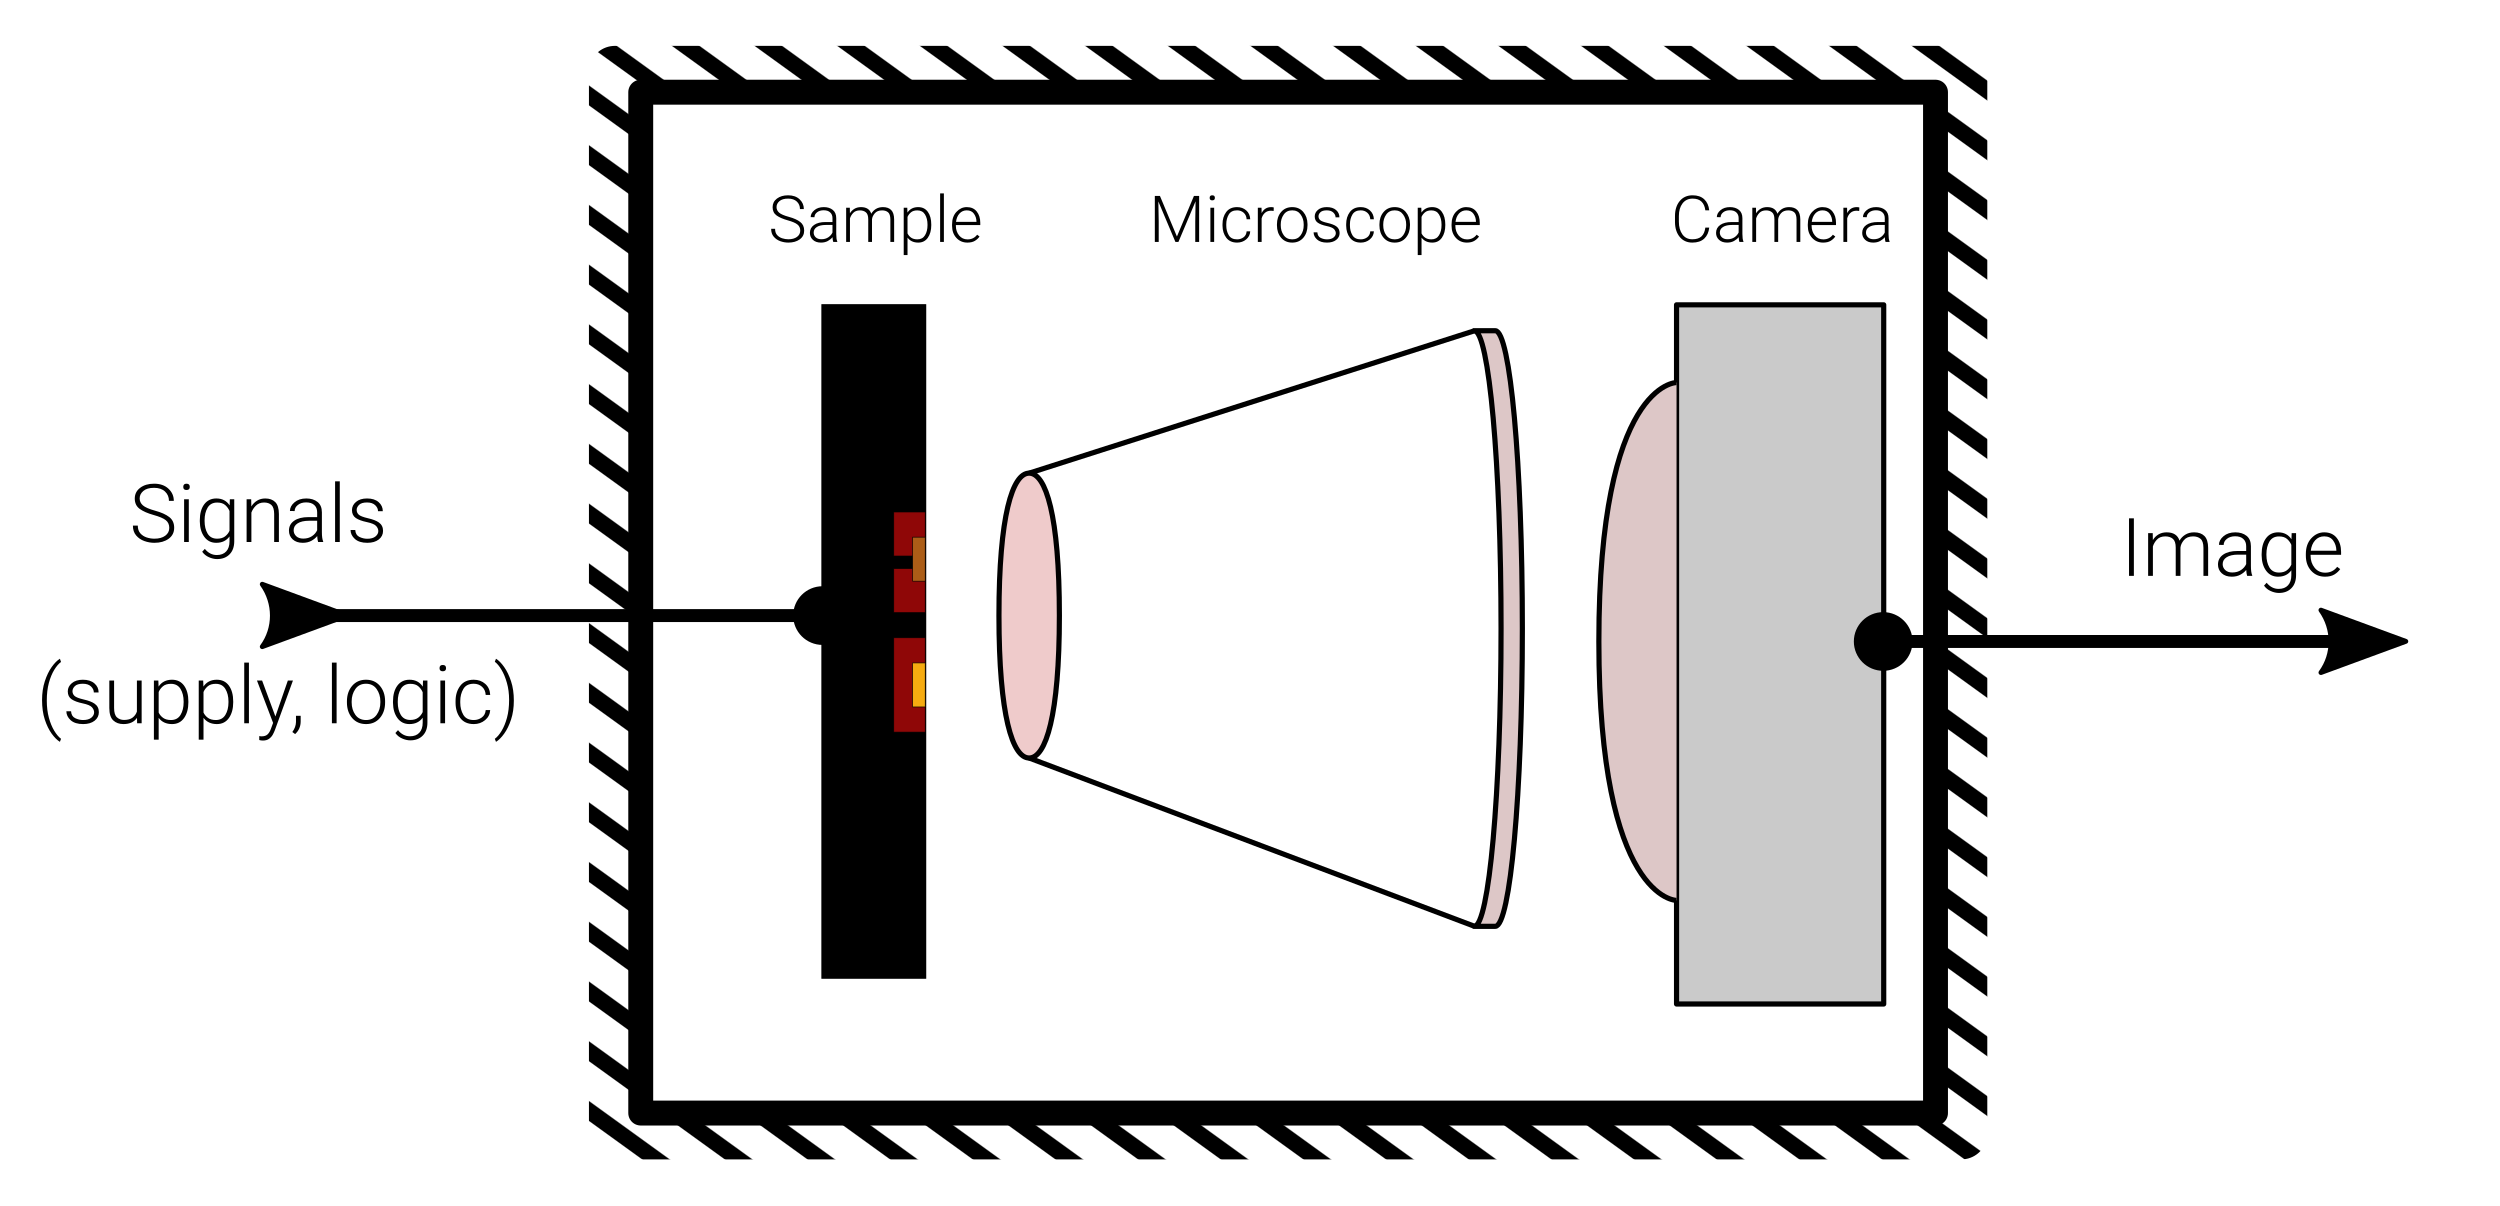
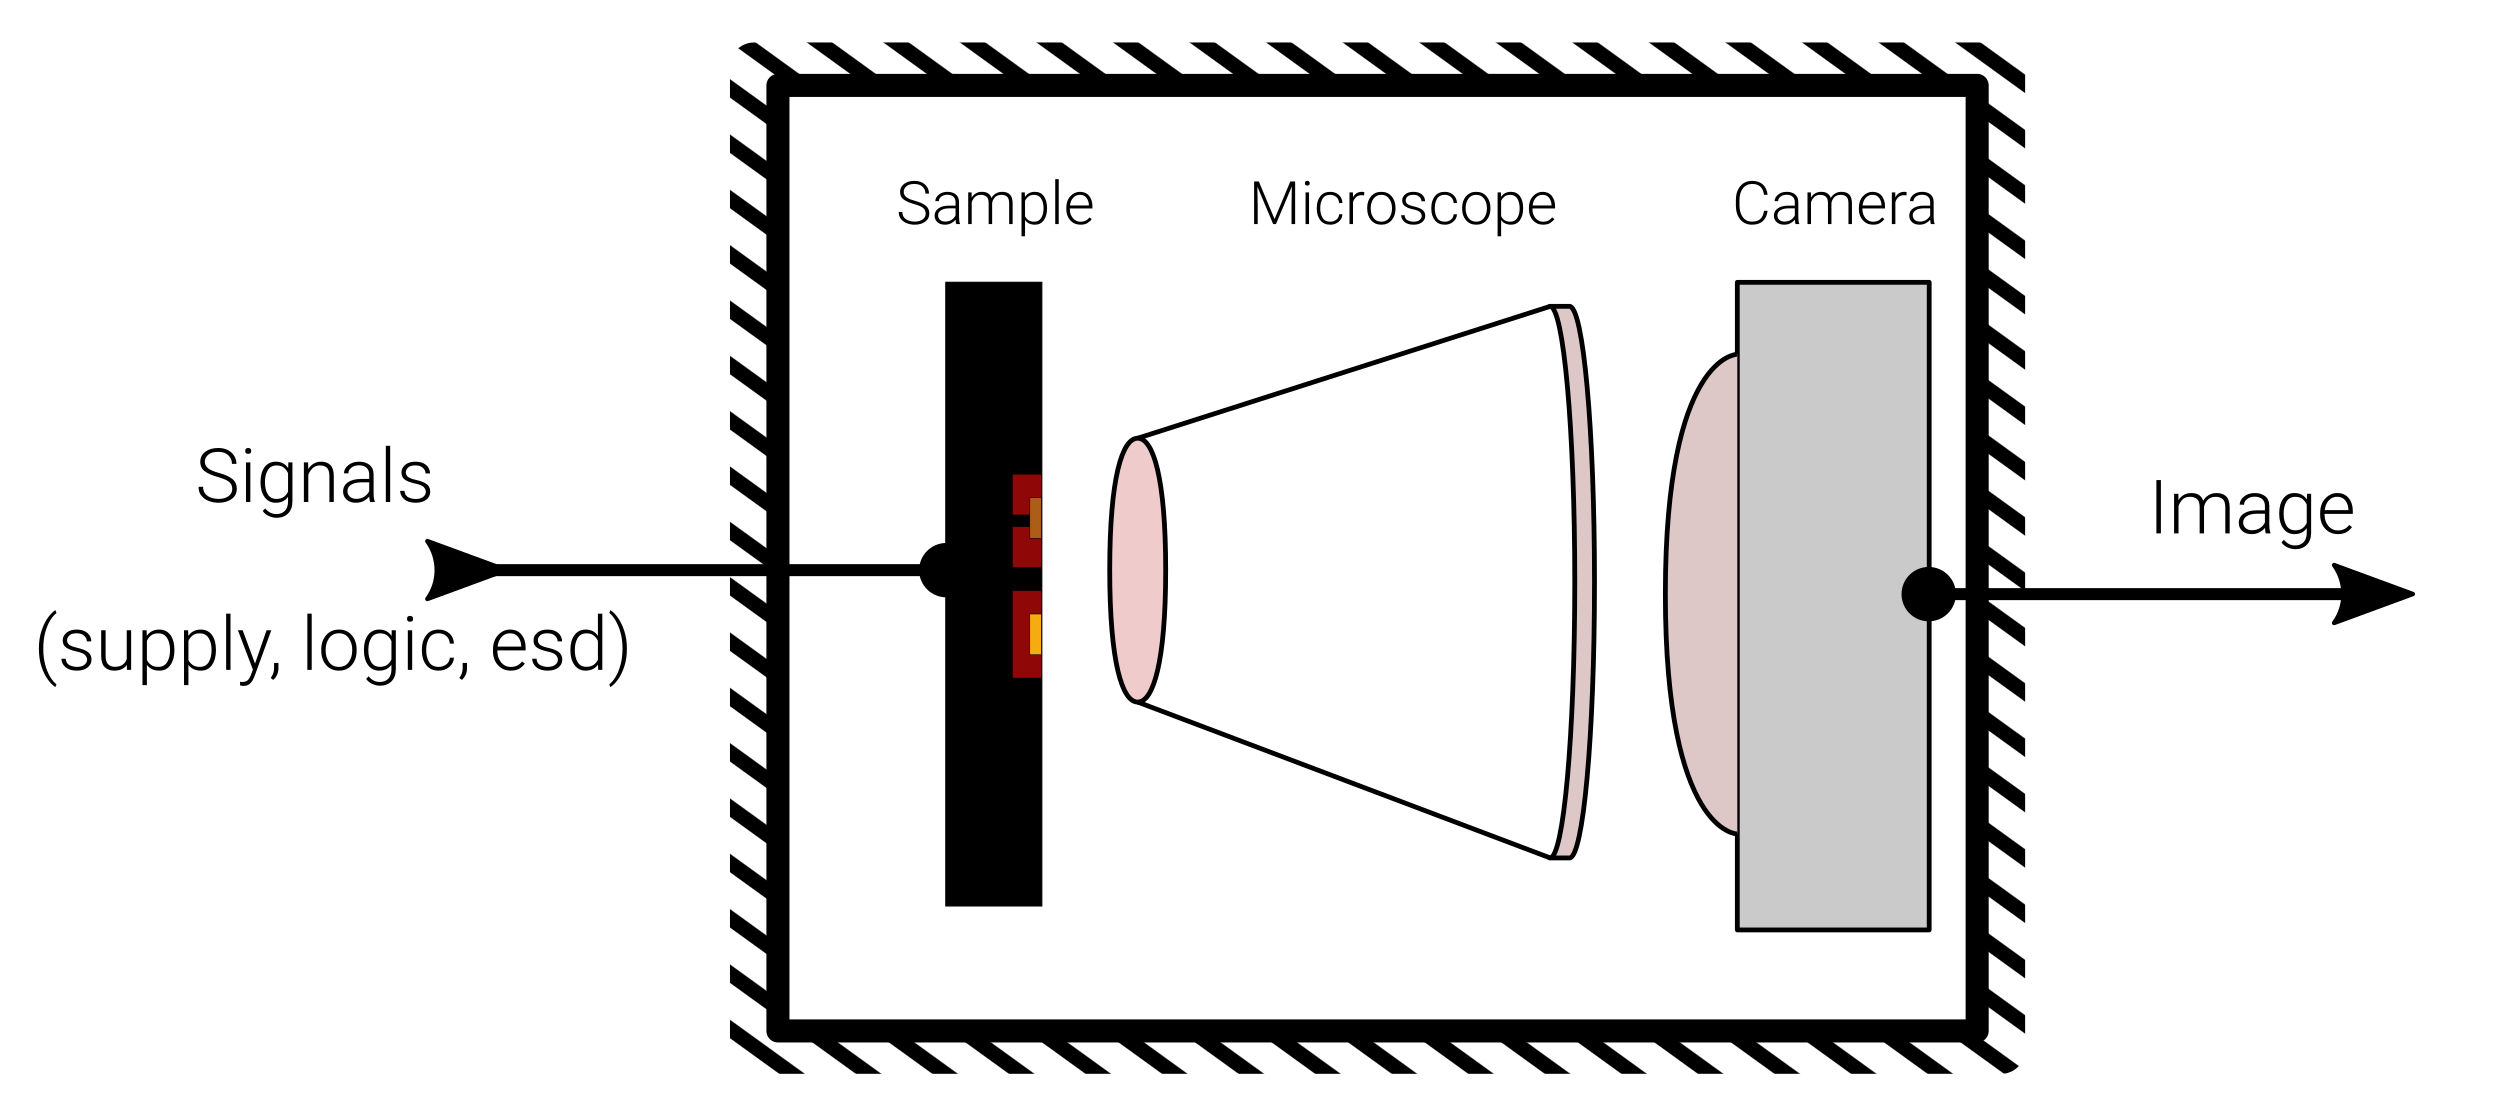
- <svg xmlns="http://www.w3.org/2000/svg" xmlns:xlink="http://www.w3.org/1999/xlink" width="272.464mm" height="131.356mm" viewBox="0 0 965.425 465.433" id="svg2" version="1.1">
+ <svg xmlns="http://www.w3.org/2000/svg" xmlns:xlink="http://www.w3.org/1999/xlink" width="294.173mm" height="131.356mm" viewBox="0 0 1042.346 465.433" id="svg2" version="1.1">
  <defs id="defs4">
    <pattern xlink:href="#Strips1_2" id="pattern7739" patternTransform="matrix(3.650655,-5.051068,14.04803,10.1532,620,112.3622)" />
    <pattern id="Strips1_2" patternTransform="translate(0,0) scale(10,10)" height="1" width="3" patternUnits="userSpaceOnUse">
      <rect id="rect4942" height="2" width="1" y="-0.5" x="0" style="fill:black;stroke:none" />
    </pattern>
    <marker orient="auto" refY="0" refX="0" id="Arrow2Mend" style="overflow:visible">
      <path id="path5752" style="fill:#000000;fill-opacity:1;fill-rule:evenodd;stroke:#000000;stroke-width:0.625;stroke-linejoin:round;stroke-opacity:1" d="M 8.719,4.034 -2.207,0.016 8.719,-4.002 c -1.745,2.372 -1.735,5.617 -6e-7,8.035 z" transform="scale(-0.6,-0.6)" />
    </marker>
    <marker orient="auto" refY="0" refX="0" id="marker6888" style="overflow:visible">
      <path id="path5734" d="M 0,0 5,-5 -12.5,0 5,5 0,0 Z" style="fill:#000000;fill-opacity:1;fill-rule:evenodd;stroke:#000000;stroke-width:1pt;stroke-opacity:1" transform="matrix(-0.4,0,0,-0.4,-4,0)" />
    </marker>
    <marker style="overflow:visible" id="marker6560" refX="0" refY="0" orient="auto">
      <path transform="scale(0.6,0.6)" d="M 8.719,4.034 -2.207,0.016 8.719,-4.002 c -1.745,2.372 -1.735,5.617 -6e-7,8.035 z" style="fill:#000000;fill-opacity:1;fill-rule:evenodd;stroke:#000000;stroke-width:0.625;stroke-linejoin:round;stroke-opacity:1" id="path6562" />
    </marker>
    <marker style="overflow:visible" id="marker6478" refX="0" refY="0" orient="auto">
      <path transform="matrix(0.4,0,0,0.4,2.96,0.4)" style="fill:#000000;fill-opacity:1;fill-rule:evenodd;stroke:#000000;stroke-width:1pt;stroke-opacity:1" d="m -2.5,-1 c 0,2.76 -2.24,5 -5,5 -2.76,0 -5,-2.24 -5,-5 0,-2.76 2.24,-5 5,-5 2.76,0 5,2.24 5,5 z" id="path6480" />
    </marker>
    <marker orient="auto" refY="0" refX="0" id="marker6356" style="overflow:visible">
      <path id="path6358" style="fill:#000000;fill-opacity:1;fill-rule:evenodd;stroke:#000000;stroke-width:0.625;stroke-linejoin:round;stroke-opacity:1" d="M 8.719,4.034 -2.207,0.016 8.719,-4.002 c -1.745,2.372 -1.735,5.617 -6e-7,8.035 z" transform="scale(0.6,0.6)" />
    </marker>
    <marker orient="auto" refY="0" refX="0" id="DotM" style="overflow:visible">
      <path id="path5789" d="m -2.5,-1 c 0,2.76 -2.24,5 -5,5 -2.76,0 -5,-2.24 -5,-5 0,-2.76 2.24,-5 5,-5 2.76,0 5,2.24 5,5 z" style="fill:#000000;fill-opacity:1;fill-rule:evenodd;stroke:#000000;stroke-width:1pt;stroke-opacity:1" transform="matrix(0.4,0,0,0.4,2.96,0.4)" />
    </marker>
    <marker orient="auto" refY="0" refX="0" id="TriangleInM" style="overflow:visible">
      <path id="path5861" d="m 5.77,0 -8.65,5 0,-10 8.65,5 z" style="fill:#000000;fill-opacity:1;fill-rule:evenodd;stroke:#000000;stroke-width:1pt;stroke-opacity:1" transform="scale(-0.4,-0.4)" />
    </marker>
    <marker orient="auto" refY="0" refX="0" id="marker6037" style="overflow:visible">
      <path id="path5737" d="M 0,0 5,-5 -12.5,0 5,5 0,0 Z" style="fill:#000000;fill-opacity:1;fill-rule:evenodd;stroke:#000000;stroke-width:1pt;stroke-opacity:1" transform="matrix(0.2,0,0,0.2,1.2,0)" />
    </marker>
    <marker orient="auto" refY="0" refX="0" id="Arrow2Mstart" style="overflow:visible">
      <path id="path5749" style="fill:#000000;fill-opacity:1;fill-rule:evenodd;stroke:#000000;stroke-width:0.625;stroke-linejoin:round;stroke-opacity:1" d="M 8.719,4.034 -2.207,0.016 8.719,-4.002 c -1.745,2.372 -1.735,5.617 -6e-7,8.035 z" transform="scale(0.6,0.6)" />
    </marker>
    <marker orient="auto" refY="0" refX="0" id="Arrow1Lstart" style="overflow:visible">
      <path id="path4227" d="M 0,0 5,-5 -12.5,0 5,5 0,0 Z" style="fill:#000000;fill-opacity:1;fill-rule:evenodd;stroke:#000000;stroke-width:1pt;stroke-opacity:1" transform="matrix(0.8,0,0,0.8,10,0)" />
    </marker>
    <marker orient="auto" refY="0" refX="0" id="Arrow1Sstart" style="overflow:visible">
      <path id="path4153" d="M 0,0 5,-5 -12.5,0 5,5 0,0 Z" style="fill-rule:evenodd;stroke:#000000;stroke-width:1pt" transform="matrix(0.2,0,0,0.2,1.2,0)" />
    </marker>
    <marker orient="auto" refY="0" refX="0" id="marker4669" style="overflow:visible">
      <path id="path4671" d="M 0,0 5,-5 -12.5,0 5,5 0,0 Z" style="fill-rule:evenodd;stroke:#000000;stroke-width:1pt" transform="matrix(0.2,0,0,0.2,1.2,0)" />
    </marker>
    <marker orient="auto" refY="0" refX="0" id="marker4673" style="overflow:visible">
      <path id="path4675" d="M 0,0 5,-5 -12.5,0 5,5 0,0 Z" style="fill-rule:evenodd;stroke:#000000;stroke-width:1pt" transform="matrix(0.2,0,0,0.2,1.2,0)" />
    </marker>
    <marker orient="auto" refY="0" refX="0" id="Arrow1Mstart" style="overflow:visible">
      <path id="path3769" d="M 0,0 5,-5 -12.5,0 5,5 0,0 Z" style="fill-rule:evenodd;stroke:#000000;stroke-width:1pt" transform="matrix(0.4,0,0,0.4,4,0)" />
    </marker>
    <marker orient="auto" refY="0" refX="0" id="Arrow1Mend" style="overflow:visible">
      <path id="path3772" d="M 0,0 5,-5 -12.5,0 5,5 0,0 Z" style="fill-rule:evenodd;stroke:#000000;stroke-width:1pt" transform="matrix(-0.4,0,0,-0.4,-4,0)" />
    </marker>
  </defs>
-   <g id="layer1" transform="translate(-162.5672,25.35433)">
+   <g id="layer1" transform="translate(-85.64669,25.35433)">
    <rect style="opacity:1;fill:none;fill-opacity:1;stroke:#000000;stroke-width:9.615;stroke-linecap:round;stroke-linejoin:round;stroke-miterlimit:4;stroke-dasharray:none;stroke-dashoffset:0;stroke-opacity:1" id="rect4207" width="500" height="394.231" x="410" y="10.247" />
    <path style="fill:#000000;fill-opacity:1;fill-rule:evenodd;stroke:#000000;stroke-width:0.5;stroke-linecap:butt;stroke-linejoin:miter;stroke-miterlimit:4;stroke-dasharray:none;stroke-opacity:1" d="m 480,92.362 0,260 40,0 0,-260 z" id="path4209" />
    <path id="path5689" d="m 507.714,172.362 0,17 12.143,0 0,-17 z" style="fill:#8f0707;fill-opacity:1;fill-rule:evenodd;stroke:#000000;stroke-width:0.243;stroke-linecap:butt;stroke-linejoin:miter;stroke-miterlimit:4;stroke-dasharray:none;stroke-opacity:1" />
    <path style="fill:#8f0707;fill-opacity:1;fill-rule:evenodd;stroke:#000000;stroke-width:0.243;stroke-linecap:butt;stroke-linejoin:miter;stroke-miterlimit:4;stroke-dasharray:none;stroke-opacity:1" d="m 507.714,194.219 0,17 12.143,0 0,-17 z" id="path5691" />
    <path style="fill:#ac5d17;fill-opacity:1;fill-rule:evenodd;stroke:#000000;stroke-width:0.243;stroke-linecap:butt;stroke-linejoin:miter;stroke-miterlimit:4;stroke-dasharray:none;stroke-opacity:1" d="m 515,182.076 0,17 4.857,0 0,-17 z" id="path5699" />
    <path style="fill:#8f0707;fill-opacity:1;fill-rule:evenodd;stroke:#000000;stroke-width:0.243;stroke-linecap:butt;stroke-linejoin:miter;stroke-miterlimit:4;stroke-dasharray:none;stroke-opacity:1" d="m 507.714,220.934 0,36.429 12.143,0 0,-36.429 z" id="path5703" />
    <path id="path5707" d="m 515,230.648 0,17 4.857,0 0,-17 z" style="fill:#f6ab10;fill-opacity:1;fill-rule:evenodd;stroke:#000000;stroke-width:0.243;stroke-linecap:butt;stroke-linejoin:miter;stroke-miterlimit:4;stroke-dasharray:none;stroke-opacity:1" />
    <text xml:space="preserve" style="font-style:normal;font-variant:normal;font-weight:300;font-stretch:normal;font-size:25px;line-height:125%;font-family:Roboto;-inkscape-font-specification:'Roboto Light';letter-spacing:0px;word-spacing:0px;fill:#000000;fill-opacity:1;stroke:none;stroke-width:1px;stroke-linecap:butt;stroke-linejoin:miter;stroke-opacity:1" x="459.286" y="68.076" id="text5715">
      <tspan id="tspan5717" x="459.286" y="68.076">Sample</tspan>
    </text>
    <path style="fill:none;fill-rule:evenodd;stroke:#000000;stroke-width:5;stroke-linecap:butt;stroke-linejoin:miter;stroke-miterlimit:4;stroke-dasharray:none;stroke-opacity:1;marker-start:url(#DotM);marker-end:url(#marker6356)" d="m 480,212.362 -190,0" id="path5719" />
-     <text id="text6444" y="183.95" x="289.034" style="font-style:normal;font-variant:normal;font-weight:300;font-stretch:normal;font-size:31.25px;line-height:224%;font-family:Roboto;-inkscape-font-specification:'Roboto Light';text-align:center;letter-spacing:0px;word-spacing:0px;text-anchor:middle;fill:#000000;fill-opacity:1;stroke:none;stroke-width:1px;stroke-linecap:butt;stroke-linejoin:miter;stroke-opacity:1" xml:space="preserve">
-       <tspan y="183.95" x="289.034" id="tspan6446">Signals</tspan>
-       <tspan y="253.95" x="289.034" id="tspan6448">(supply, logic)</tspan>
+     <text id="text6444" y="183.95" x="243.577" style="font-style:normal;font-variant:normal;font-weight:300;font-stretch:normal;font-size:31.25px;line-height:224%;font-family:Roboto;-inkscape-font-specification:'Roboto Light';text-align:center;letter-spacing:0px;word-spacing:0px;text-anchor:middle;fill:#000000;fill-opacity:1;stroke:none;stroke-width:1px;stroke-linecap:butt;stroke-linejoin:miter;stroke-opacity:1" xml:space="preserve">
+       <tspan y="183.95" x="243.577" id="tspan6446">Signals</tspan>
+       <tspan y="253.95" x="243.577" id="tspan4286">(supply, logic, esd)</tspan>
    </text>
    <rect style="opacity:1;fill:#cacaca;fill-opacity:1;stroke:#000000;stroke-width:2;stroke-linecap:round;stroke-linejoin:round;stroke-miterlimit:4;stroke-dasharray:none;stroke-dashoffset:0;stroke-opacity:1" id="rect6450" width="80" height="270" x="810" y="92.362" />
    <path style="fill:#ddc7c7;fill-opacity:1;fill-rule:evenodd;stroke:#000000;stroke-width:2;stroke-linecap:butt;stroke-linejoin:miter;stroke-miterlimit:4;stroke-dasharray:none;stroke-opacity:1" d="m 810,322.362 c 0,0 -30,0 -30,-100 0,-100 30,-100 30,-100" id="path6452" />
    <text id="text6454" y="68.076" x="807.788" style="font-style:normal;font-variant:normal;font-weight:300;font-stretch:normal;font-size:25px;line-height:125%;font-family:Roboto;-inkscape-font-specification:'Roboto Light';letter-spacing:0px;word-spacing:0px;fill:#000000;fill-opacity:1;stroke:none;stroke-width:1px;stroke-linecap:butt;stroke-linejoin:miter;stroke-opacity:1" xml:space="preserve">
      <tspan y="68.076" x="807.788" id="tspan6456">Camera</tspan>
    </text>
    <path id="path6470" d="m 890,222.362 195,0" style="fill:none;fill-rule:evenodd;stroke:#000000;stroke-width:5;stroke-linecap:butt;stroke-linejoin:miter;stroke-miterlimit:4;stroke-dasharray:none;stroke-opacity:1;marker-start:url(#marker6478);marker-end:url(#Arrow2Mend)" />
    <text xml:space="preserve" style="font-style:normal;font-variant:normal;font-weight:300;font-stretch:normal;font-size:31.25px;line-height:125%;font-family:Roboto;-inkscape-font-specification:'Roboto Light';text-align:center;letter-spacing:0px;word-spacing:0px;text-anchor:middle;fill:#000000;fill-opacity:1;stroke:none;stroke-width:1px;stroke-linecap:butt;stroke-linejoin:miter;stroke-opacity:1" x="1043.684" y="197.031" id="text6472">
      <tspan id="tspan6476" x="1043.684" y="197.031">Image</tspan>
    </text>
    <path style="fill:none;fill-rule:evenodd;stroke:#000000;stroke-width:2;stroke-linecap:butt;stroke-linejoin:miter;stroke-miterlimit:4;stroke-dasharray:none;stroke-opacity:1" d="m 560,157.362 172,-55" id="path7229" />
    <path style="fill:none;fill-rule:evenodd;stroke:#000000;stroke-width:2;stroke-linecap:butt;stroke-linejoin:miter;stroke-miterlimit:4;stroke-dasharray:none;stroke-opacity:1" d="m 732,332.362 -172,-65" id="path7231" />
    <g id="g7257" style="fill:#efcbcb;fill-opacity:1">
      <path id="path7233" d="m 548.333,212.362 c 0,-38.66 5.223,-55 11.667,-55 6.443,2e-5 11.667,16.34 11.667,55 l 0,0 c 0,38.66 -5.223,55 -11.667,55 -6.443,10e-6 -11.667,-16.34 -11.667,-55 z" style="opacity:1;fill:#efcbcb;fill-opacity:1;stroke:#000000;stroke-width:2;stroke-linecap:round;stroke-linejoin:round;stroke-miterlimit:4;stroke-dasharray:none;stroke-dashoffset:0;stroke-opacity:1" />
    </g>
    <g id="g7251">
      <path style="opacity:1;fill:#ddc7c7;fill-opacity:1;stroke:#000000;stroke-width:2;stroke-linecap:round;stroke-linejoin:round;stroke-miterlimit:4;stroke-dasharray:none;stroke-dashoffset:0;stroke-opacity:1" d="m 740,102.362 c 5.774,-3e-5 10.455,51.487 10.455,115 l 0,0 c 0,63.513 -4.681,115 -10.455,115 l -8.113,0 c 5.661,4e-5 10.342,-51.487 10.342,-115 l 0,0 c 0,-63.513 -4.681,-115 -10.342,-115 L 740,102.362" id="path7245" />
    </g>
    <text xml:space="preserve" style="font-style:normal;font-variant:normal;font-weight:300;font-stretch:normal;font-size:25px;line-height:125%;font-family:Roboto;-inkscape-font-specification:'Roboto Light';letter-spacing:0px;word-spacing:0px;fill:#000000;fill-opacity:1;stroke:none;stroke-width:1px;stroke-linecap:butt;stroke-linejoin:miter;stroke-opacity:1" x="606.263" y="68.076" id="text7261">
      <tspan id="tspan7263" x="606.263" y="68.076">Microscope</tspan>
    </text>
    <rect y="2.362" x="400" height="410" width="520" id="rect7733" style="opacity:1;fill:none;fill-opacity:1;stroke:url(#pattern7739);stroke-width:20;stroke-linecap:round;stroke-linejoin:round;stroke-miterlimit:4;stroke-dasharray:none;stroke-dashoffset:0;stroke-opacity:1" />
  </g>
</svg>
